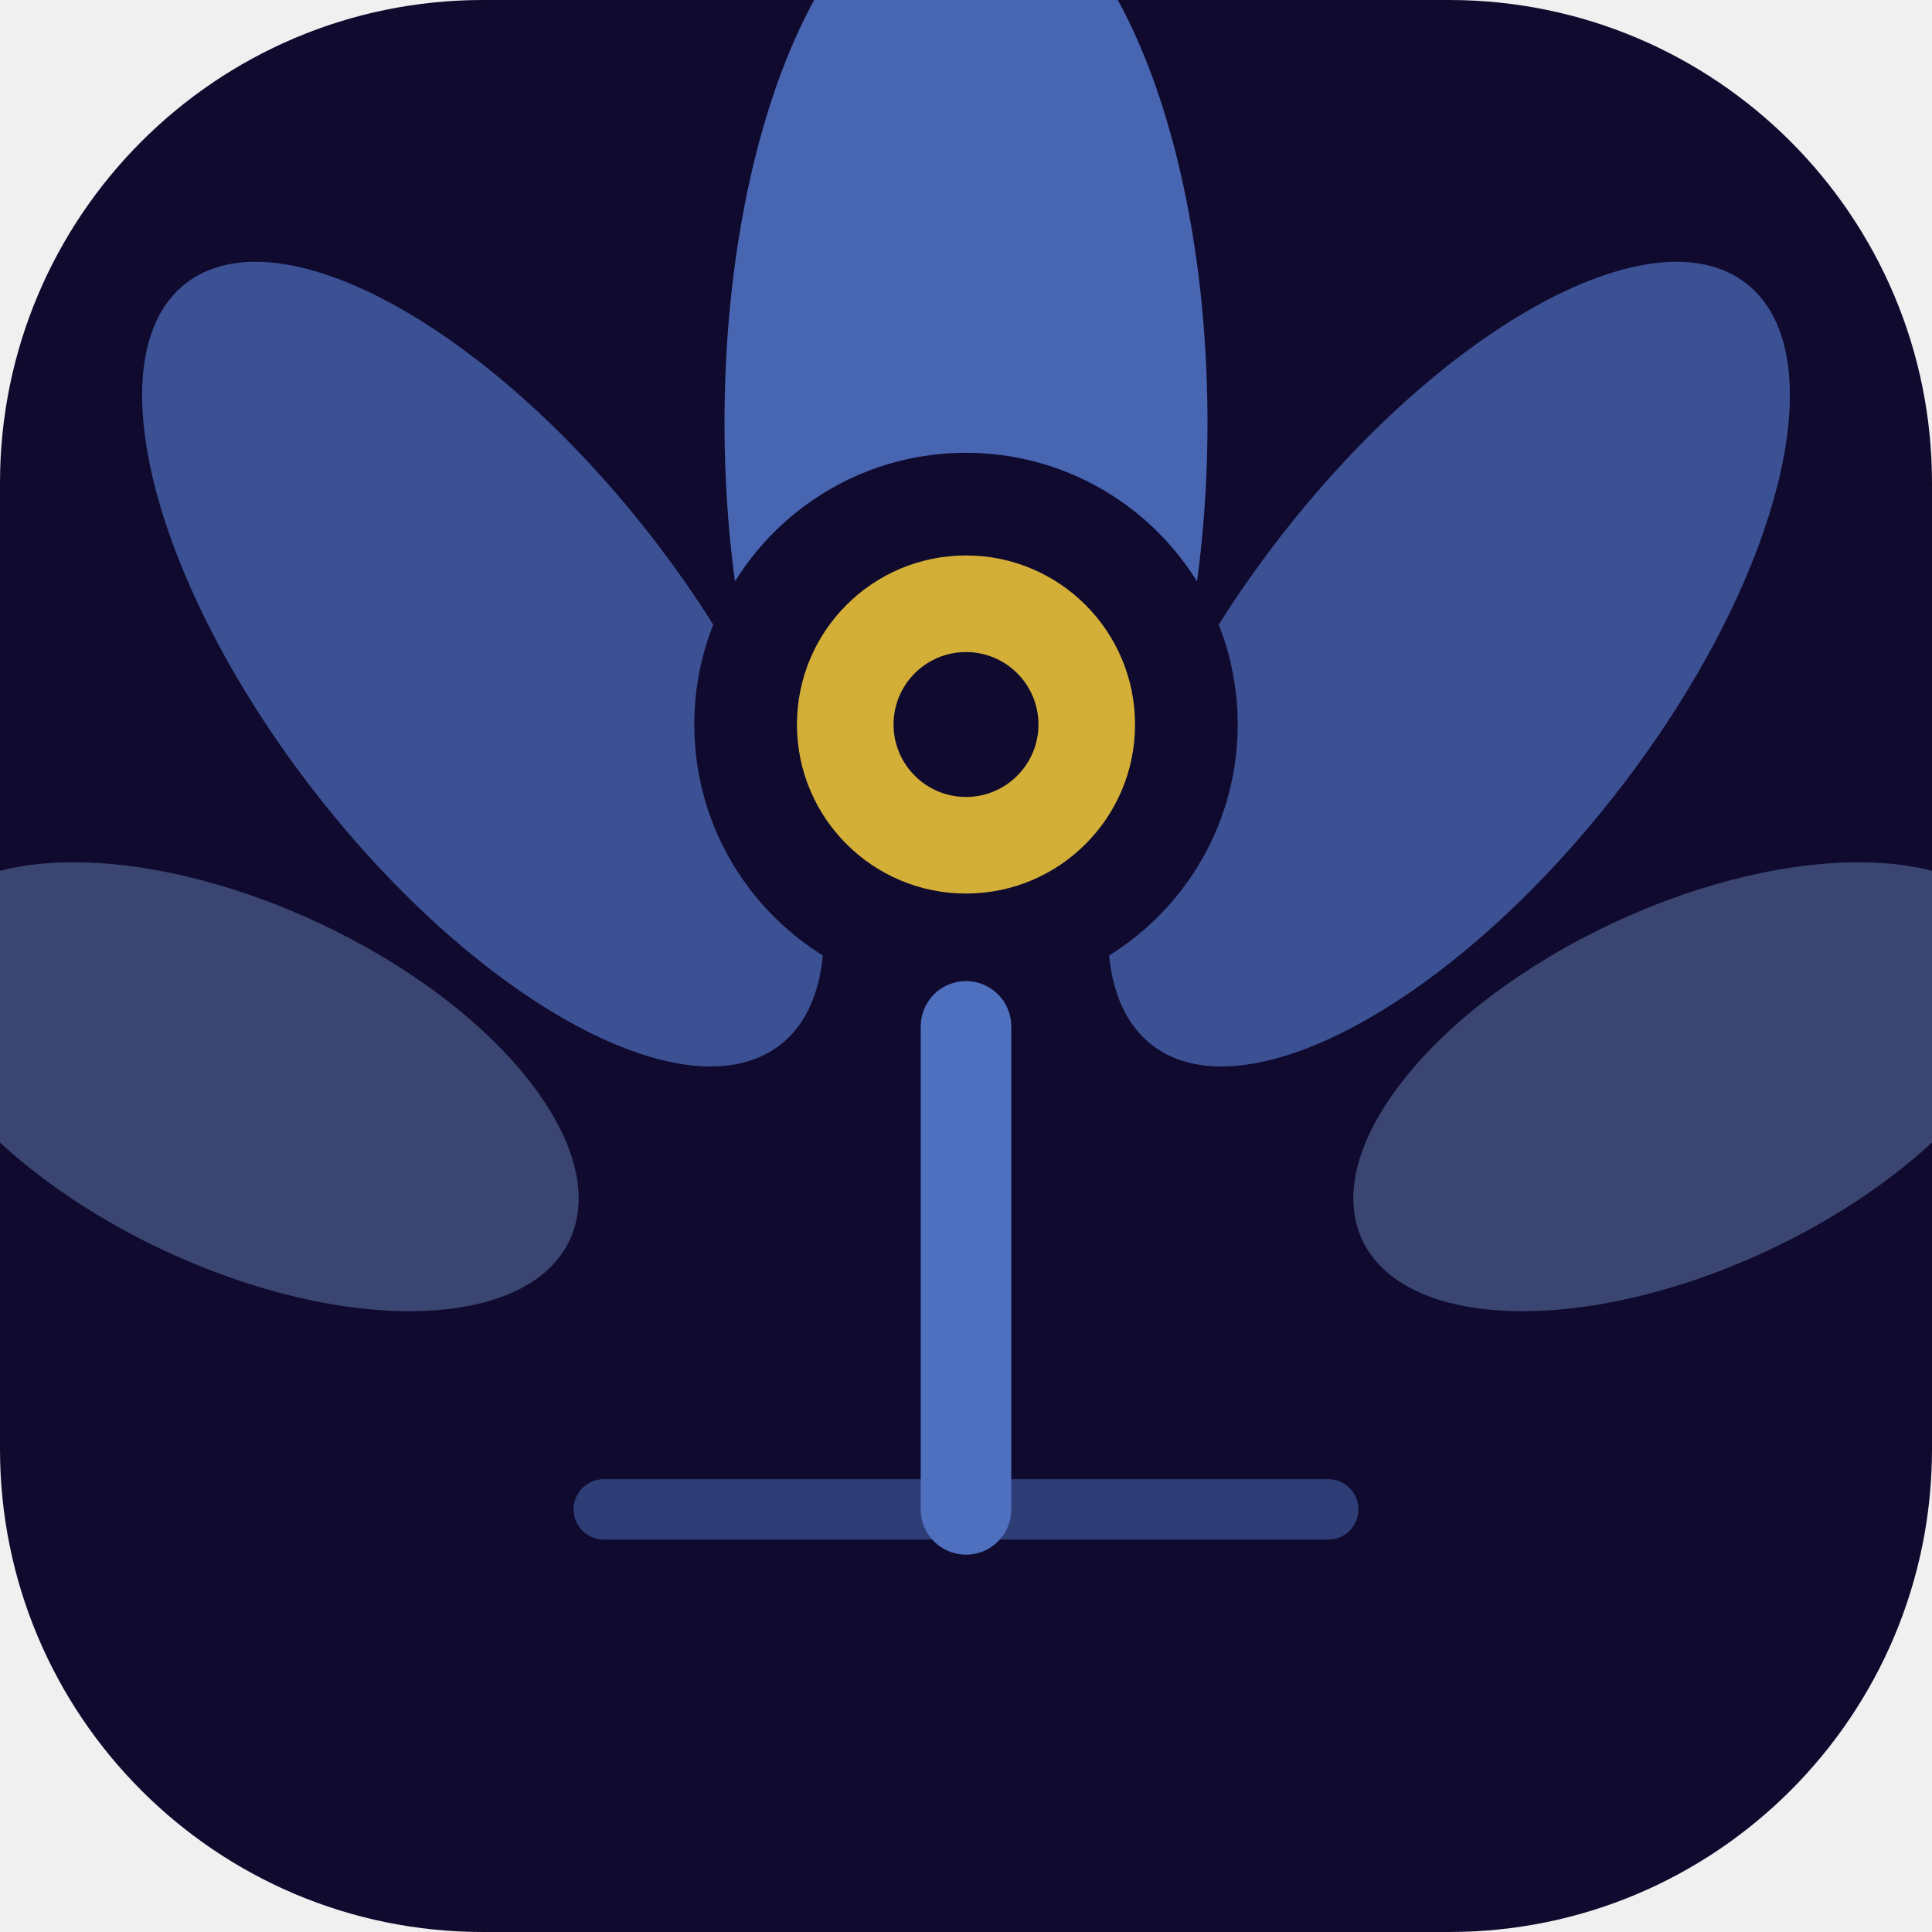
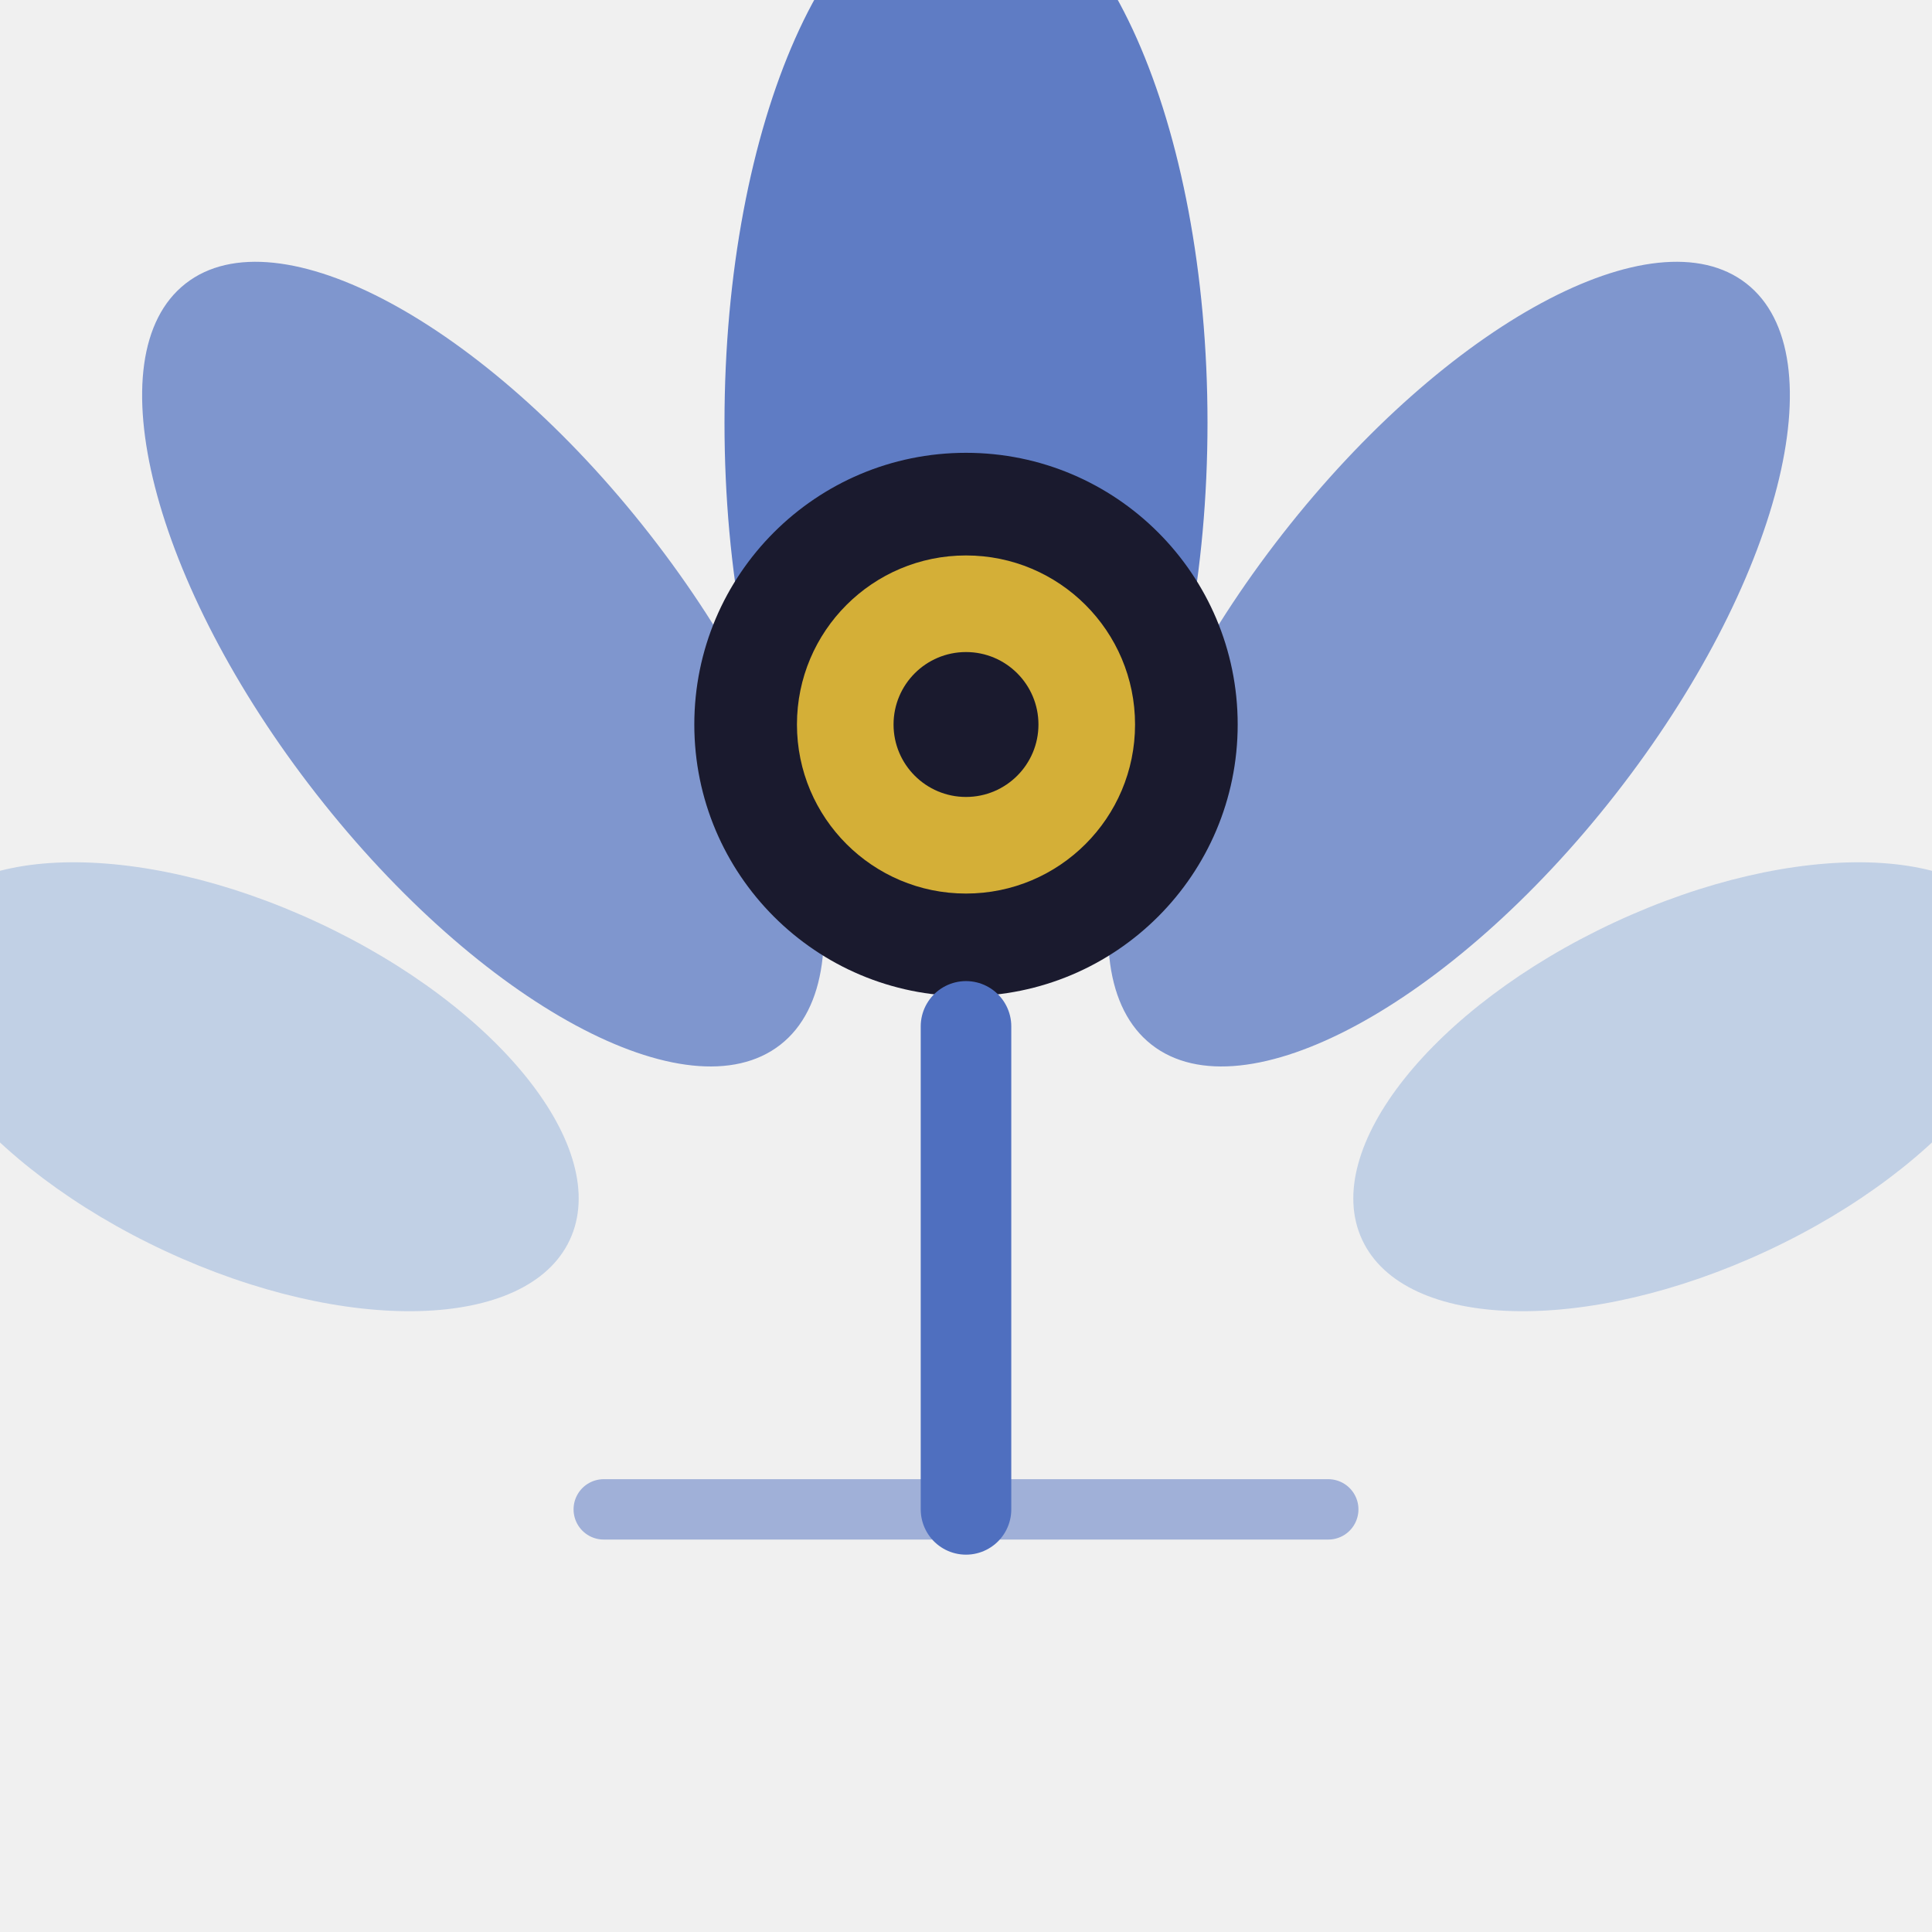
<svg xmlns="http://www.w3.org/2000/svg" viewBox="0 0 32 32">
-   <style>
-     .bg { fill: #0F0A2E; }
-     @media (prefers-color-scheme: light) { .bg { fill: #ffffff; } }
-   </style>
-   <rect width="32" height="32" rx="8" class="bg" />
  <g transform="translate(16, 17)">
    <ellipse cx="0" cy="-10" rx="4" ry="9" fill="#4F6FBF" opacity="0.9" />
    <ellipse cx="8" cy="-6" rx="3.5" ry="8" fill="#4F6FBF" opacity="0.7" transform="rotate(38 8 -6)" />
    <ellipse cx="-8" cy="-6" rx="3.5" ry="8" fill="#4F6FBF" opacity="0.7" transform="rotate(-38 -8 -6)" />
    <ellipse cx="12" cy="1" rx="3" ry="6" fill="#7B9FD4" opacity="0.4" transform="rotate(65 12 1)" />
    <ellipse cx="-12" cy="1" rx="3" ry="6" fill="#7B9FD4" opacity="0.4" transform="rotate(-65 -12 1)" />
-     <circle cx="0" cy="-5" r="4.5" fill="#0F0A2E" />
+     <circle cx="0" cy="-5" r="4.5" fill="#1a1a2e" />
    <circle cx="0" cy="-5" r="2.8" fill="#D4AF37" />
-     <circle cx="0" cy="-5" r="1.2" fill="#0F0A2E" />
+     <circle cx="0" cy="-5" r="1.2" fill="#1a1a2e" />
    <line x1="0" y1="0" x2="0" y2="8" stroke="#4F6FBF" stroke-width="1.5" stroke-linecap="round" />
    <line x1="-6" y1="8" x2="6" y2="8" stroke="#4F6FBF" stroke-width="1" stroke-linecap="round" opacity="0.5" />
  </g>
</svg>
